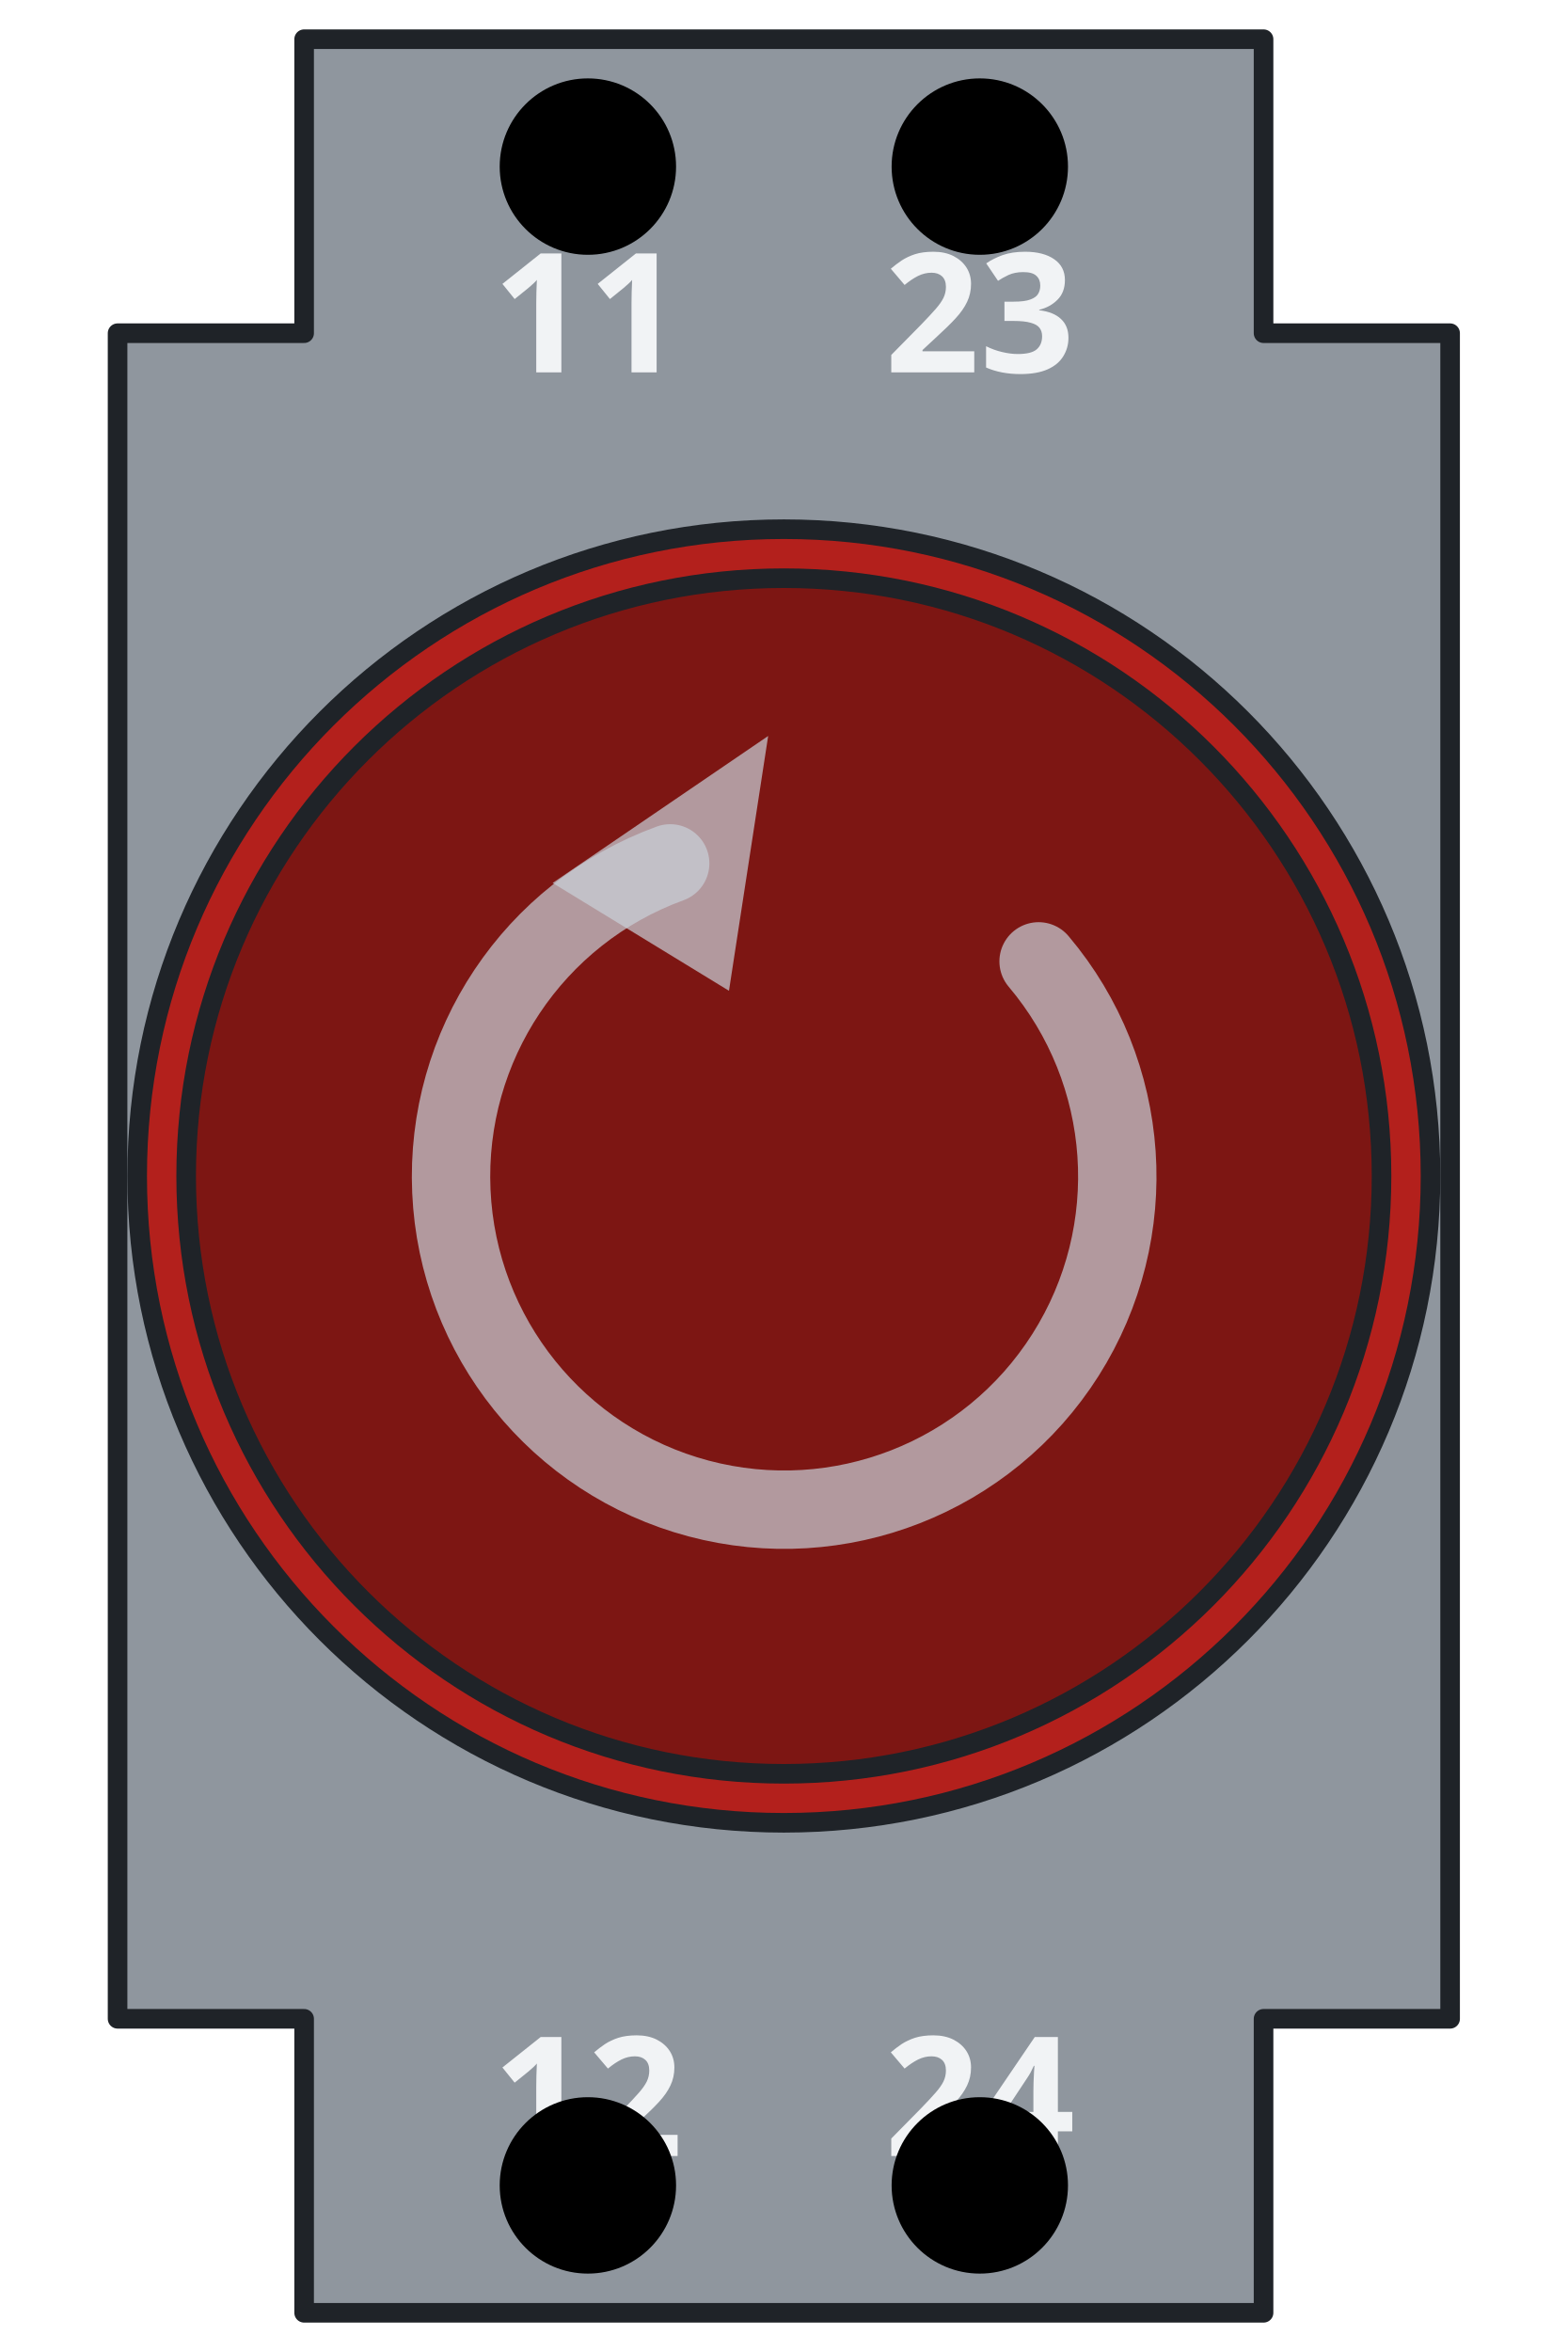
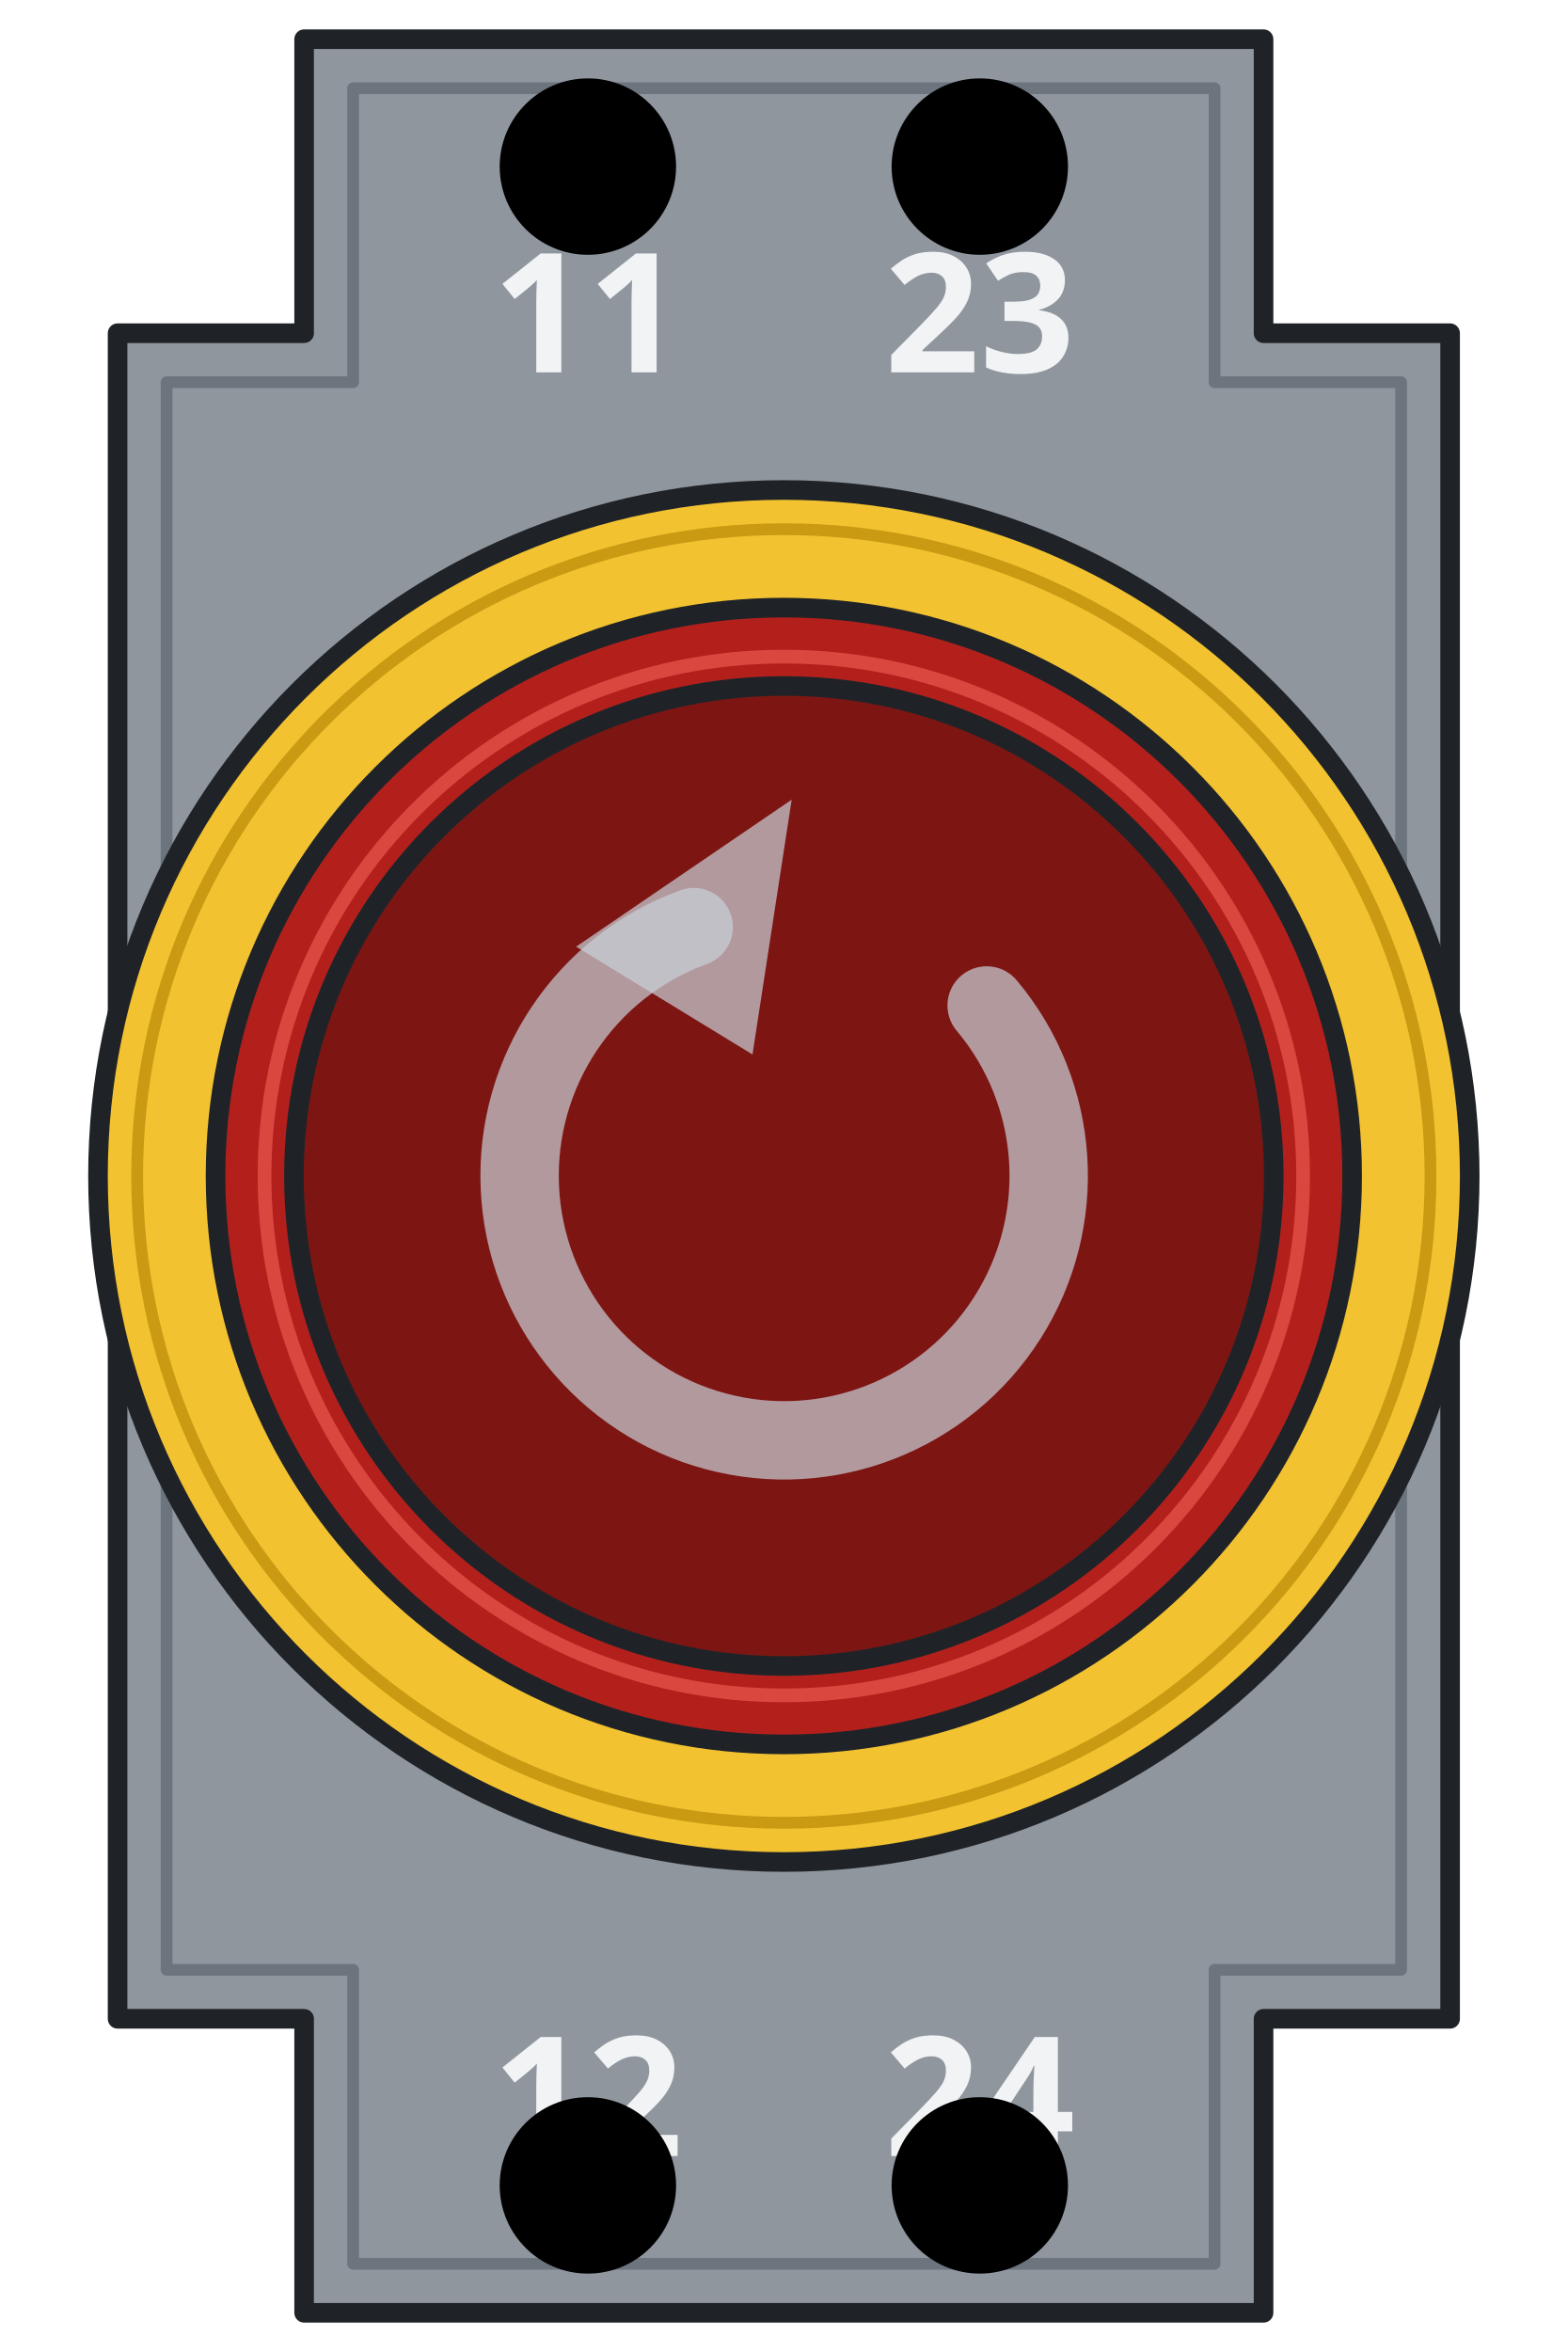
<svg xmlns="http://www.w3.org/2000/svg" viewBox="0 0 160 240" width="160" height="240" font-family="Segoe UI,Noto Sans,Arial,sans-serif">
  <path d="M31.04 4 H128.96 V34 H148 V206 H128.96 V236 H31.04 V206 H12 V34 H31.04 Z" fill="#8f969e" stroke="#1f2328" stroke-width="2" stroke-linejoin="round" />
+   <path d="M36.04 9 H123.96 V39 H143 V201 H123.96 V231 H36.04 V201 H17 V39 H36.04 Z" fill="none" stroke="#6c747d" stroke-width="1.2" stroke-linejoin="round" />
  <text x="60" y="38" font-size="17" font-weight="800" fill="#f1f3f5" text-anchor="middle">11</text>
  <text x="100" y="38" font-size="17" font-weight="800" fill="#f1f3f5" text-anchor="middle">23</text>
  <text x="60" y="220" font-size="17" font-weight="800" fill="#f1f3f5" text-anchor="middle">12</text>
  <text x="100" y="220" font-size="17" font-weight="800" fill="#f1f3f5" text-anchor="middle">24</text>
+   <circle cx="80" cy="120" r="70" fill="#f2c230" stroke="#1f2328" stroke-width="2" />
+   <circle cx="80" cy="120" r="66" fill="none" stroke="#c99a12" stroke-width="1.2" />
  <g data-action="press" data-kind="toggle" style="cursor:pointer">
    <g data-show="!out.pressed">
-       <circle cx="80" cy="120" r="66" fill="#b3201c" stroke="#1f2328" stroke-width="2" />
-       <path d="M109.1 95.6 A38 38 0 1 1 67.0 84.3" fill="none" stroke="#eef2f6" stroke-width="8" stroke-linecap="round" opacity="1" />
-       <path d="M55.0 86.3 L77.0 71.3 L73.0 97.3 Z" fill="#eef2f6" opacity="1" />
+       <circle cx="80" cy="120" r="58" fill="#b3201c" stroke="#1f2328" stroke-width="2" />
+       <circle cx="80" cy="120" r="53" fill="none" stroke="#d9473f" stroke-width="1.4" />
+       <path d="M104.5 99.4 A32 32 0 1 1 69.1 89.9" fill="none" stroke="#eef2f6" stroke-width="8" stroke-linecap="round" opacity="1" />
+       <path d="M57.1 91.9 L79.1 76.9 L75.1 102.9 Z" fill="#eef2f6" opacity="1" />
    </g>
    <g data-show="out.pressed">
-       <circle cx="80" cy="120" r="61" fill="#7d1613" stroke="#1f2328" stroke-width="2" />
-       <path d="M106.0 98.1 A34 34 0 1 1 68.4 88.1" fill="none" stroke="#c9d0d8" stroke-width="8" stroke-linecap="round" opacity=".7" />
-       <path d="M56.4 90.1 L78.4 75.1 L74.4 101.1 Z" fill="#c9d0d8" opacity=".7" />
+       <circle cx="80" cy="120" r="50" fill="#7d1613" stroke="#1f2328" stroke-width="2" />
+       <path d="M100.7 102.6 A27 27 0 1 1 70.8 94.6" fill="none" stroke="#c9d0d8" stroke-width="8" stroke-linecap="round" opacity=".7" />
+       <path d="M58.8 96.6 L80.8 81.6 L76.8 107.6 Z" fill="#c9d0d8" opacity=".7" />
    </g>
  </g>
  <circle class="jw-term" data-term="11" cx="60" cy="17" r="9" />
  <circle class="jw-term" data-term="23" cx="100" cy="17" r="9" />
  <circle class="jw-term" data-term="12" cx="60" cy="223" r="9" data-side="b" />
  <circle class="jw-term" data-term="24" cx="100" cy="223" r="9" data-side="b" />
</svg>
